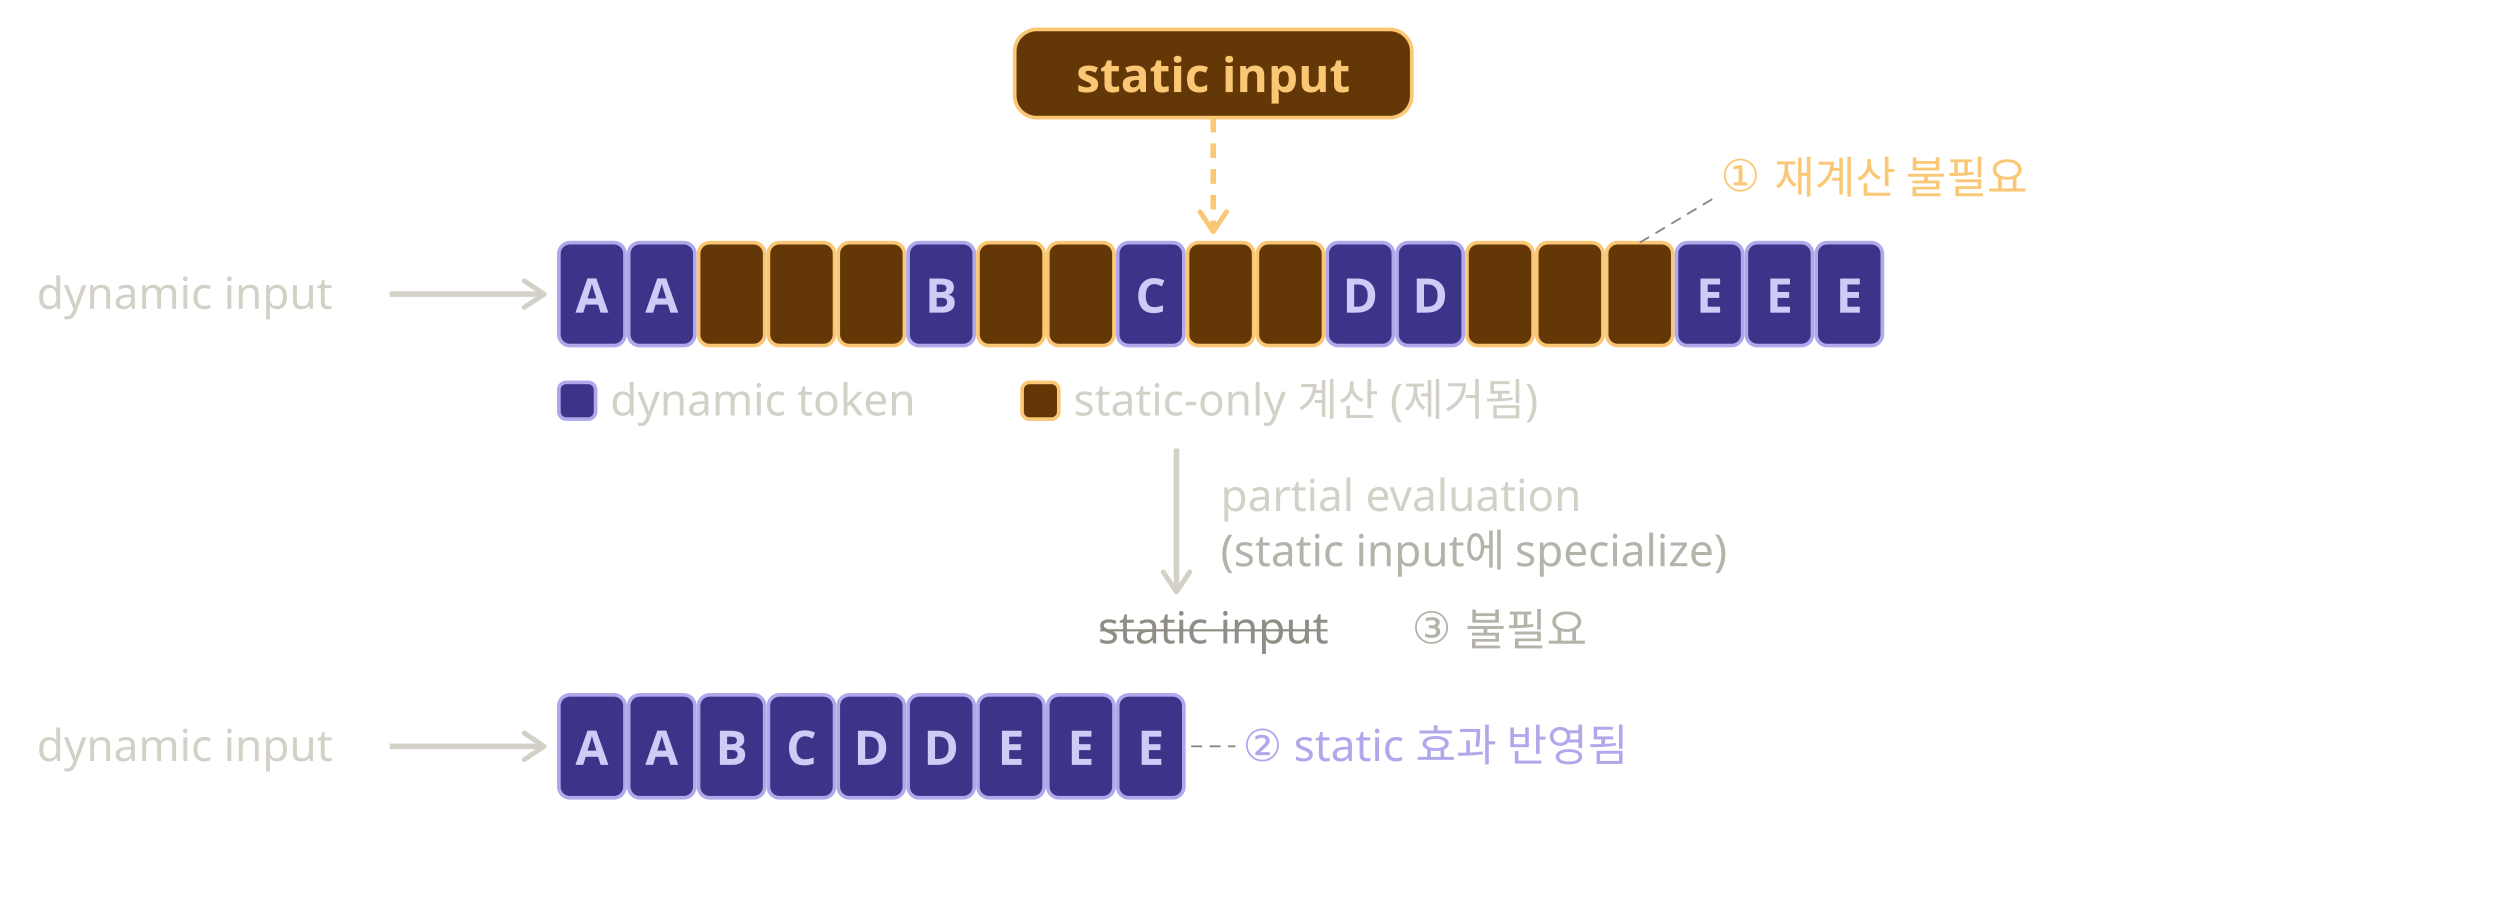
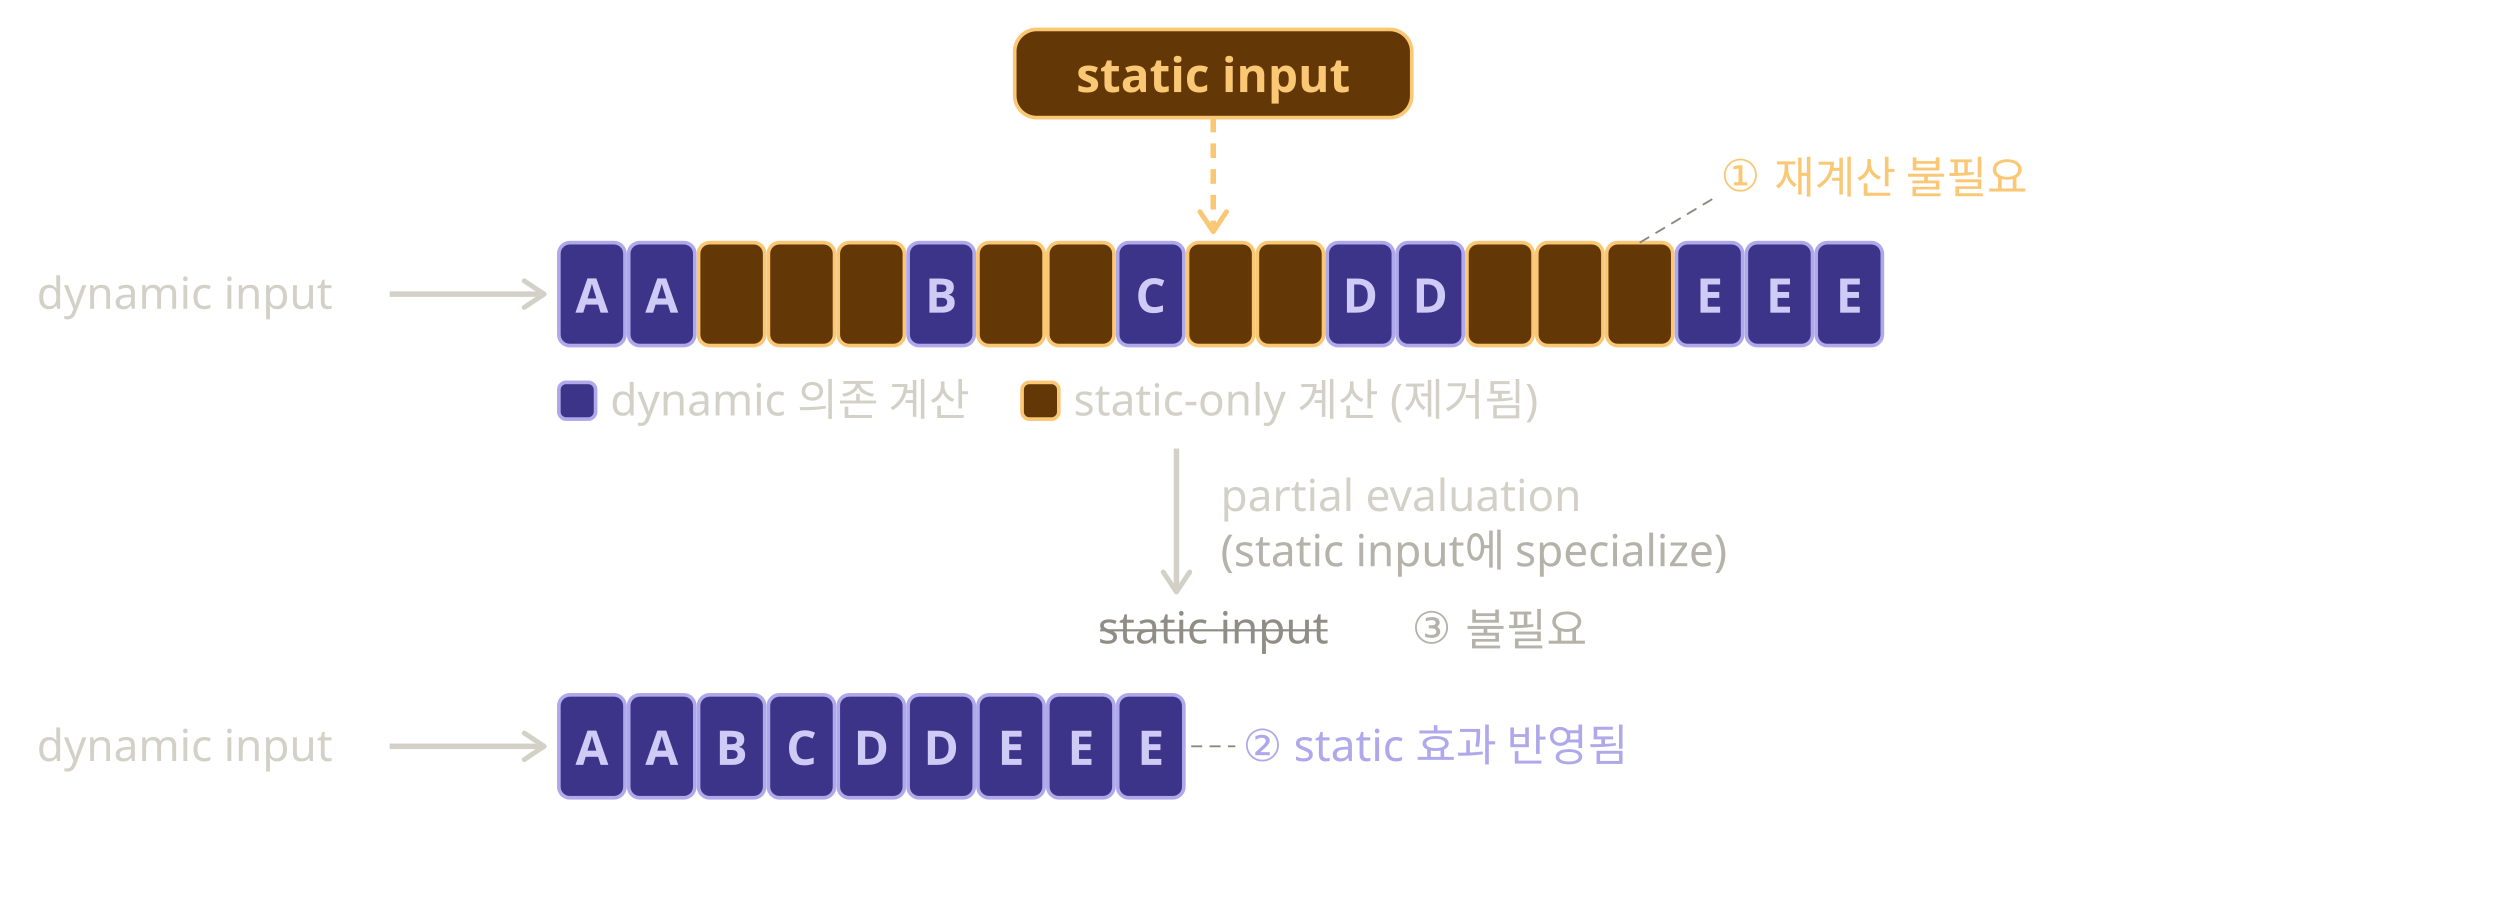
<svg xmlns="http://www.w3.org/2000/svg" width="680" height="250" viewBox="0 0 680 250" style="font-family: sans-serif; background: #1a1a18;">
  <defs>
    <marker id="arrow" viewBox="0 0 10 10" refX="8" refY="5" markerWidth="6" markerHeight="6" orient="auto-start-reverse">
      <path d="M2 1L8 5L2 9" fill="none" stroke="context-stroke" stroke-width="1.5" stroke-linecap="round" stroke-linejoin="round" />
    </marker>
  </defs>
  <rect x="276" y="8" width="108" height="24" rx="6" fill="#633806" stroke="#FAC775" stroke-width="1" />
  <text x="330" y="20" text-anchor="middle" dominant-baseline="central" font-size="13" font-weight="600" fill="#FAC775">static input</text>
  <line x1="330" y1="32" x2="330" y2="63" stroke="#FAC775" stroke-width="1.5" stroke-dasharray="4 3" marker-end="url(#arrow)" />
  <text x="10" y="84" text-anchor="start" font-size="12" fill="#D3D1C7">dynamic input</text>
  <line x1="106" y1="80" x2="148" y2="80" stroke="#D3D1C7" stroke-width="1.5" marker-end="url(#arrow)" />
  <rect x="152" y="66" width="18" height="28" rx="3" fill="#3C3489" stroke="#AFA9EC" stroke-width="1" />
  <text x="161" y="80" text-anchor="middle" dominant-baseline="central" font-size="13" font-weight="600" fill="#CECBF6">A</text>
  <rect x="171" y="66" width="18" height="28" rx="3" fill="#3C3489" stroke="#AFA9EC" stroke-width="1" />
  <text x="180" y="80" text-anchor="middle" dominant-baseline="central" font-size="13" font-weight="600" fill="#CECBF6">A</text>
  <rect x="190" y="66" width="18" height="28" rx="3" fill="#633806" stroke="#FAC775" stroke-width="1" />
  <rect x="209" y="66" width="18" height="28" rx="3" fill="#633806" stroke="#FAC775" stroke-width="1" />
  <rect x="228" y="66" width="18" height="28" rx="3" fill="#633806" stroke="#FAC775" stroke-width="1" />
  <rect x="247" y="66" width="18" height="28" rx="3" fill="#3C3489" stroke="#AFA9EC" stroke-width="1" />
  <text x="256" y="80" text-anchor="middle" dominant-baseline="central" font-size="13" font-weight="600" fill="#CECBF6">B</text>
  <rect x="266" y="66" width="18" height="28" rx="3" fill="#633806" stroke="#FAC775" stroke-width="1" />
  <rect x="285" y="66" width="18" height="28" rx="3" fill="#633806" stroke="#FAC775" stroke-width="1" />
  <rect x="304" y="66" width="18" height="28" rx="3" fill="#3C3489" stroke="#AFA9EC" stroke-width="1" />
  <text x="313" y="80" text-anchor="middle" dominant-baseline="central" font-size="13" font-weight="600" fill="#CECBF6">C</text>
  <rect x="323" y="66" width="18" height="28" rx="3" fill="#633806" stroke="#FAC775" stroke-width="1" />
  <rect x="342" y="66" width="18" height="28" rx="3" fill="#633806" stroke="#FAC775" stroke-width="1" />
  <rect x="361" y="66" width="18" height="28" rx="3" fill="#3C3489" stroke="#AFA9EC" stroke-width="1" />
  <text x="370" y="80" text-anchor="middle" dominant-baseline="central" font-size="13" font-weight="600" fill="#CECBF6">D</text>
  <rect x="380" y="66" width="18" height="28" rx="3" fill="#3C3489" stroke="#AFA9EC" stroke-width="1" />
  <text x="389" y="80" text-anchor="middle" dominant-baseline="central" font-size="13" font-weight="600" fill="#CECBF6">D</text>
  <rect x="399" y="66" width="18" height="28" rx="3" fill="#633806" stroke="#FAC775" stroke-width="1" />
  <rect x="418" y="66" width="18" height="28" rx="3" fill="#633806" stroke="#FAC775" stroke-width="1" />
  <rect x="437" y="66" width="18" height="28" rx="3" fill="#633806" stroke="#FAC775" stroke-width="1" />
  <rect x="456" y="66" width="18" height="28" rx="3" fill="#3C3489" stroke="#AFA9EC" stroke-width="1" />
  <text x="465" y="80" text-anchor="middle" dominant-baseline="central" font-size="13" font-weight="600" fill="#CECBF6">E</text>
  <rect x="475" y="66" width="18" height="28" rx="3" fill="#3C3489" stroke="#AFA9EC" stroke-width="1" />
  <text x="484" y="80" text-anchor="middle" dominant-baseline="central" font-size="13" font-weight="600" fill="#CECBF6">E</text>
  <rect x="494" y="66" width="18" height="28" rx="3" fill="#3C3489" stroke="#AFA9EC" stroke-width="1" />
  <text x="503" y="80" text-anchor="middle" dominant-baseline="central" font-size="13" font-weight="600" fill="#CECBF6">E</text>
  <line x1="446" y1="66" x2="466" y2="54" stroke="#888780" stroke-width="0.5" stroke-dasharray="3 2" />
  <text x="468" y="52" text-anchor="start" font-size="12" fill="#FAC775">① 재계산 불필요</text>
  <rect x="152" y="104" width="10" height="10" rx="2" fill="#3C3489" stroke="#AFA9EC" stroke-width="1" />
-   <text x="166" y="113" font-size="12" fill="#D3D1C7">dynamic token</text>
+   <text x="166" y="113" font-size="12" fill="#D3D1C7">dynamic 의존 계산</text>
  <rect x="278" y="104" width="10" height="10" rx="2" fill="#633806" stroke="#FAC775" stroke-width="1" />
  <text x="292" y="113" font-size="12" fill="#D3D1C7">static-only 계산 (제거됨)</text>
  <line x1="320" y1="122" x2="320" y2="161" stroke="#D3D1C7" stroke-width="1.5" marker-end="url(#arrow)" />
  <text x="332" y="139" font-size="12" fill="#D3D1C7">partial evaluation</text>
  <text x="332" y="154" font-size="12" fill="#B4B2A9">(static input에 specialize)</text>
  <text x="330" y="175" text-anchor="middle" font-size="12" fill="#8F8D85" text-decoration="line-through">static input</text>
  <text x="384" y="175" text-anchor="start" font-size="12" fill="#B4B2A9">③ 불필요</text>
  <text x="10" y="207" text-anchor="start" font-size="12" fill="#D3D1C7">dynamic input</text>
  <line x1="106" y1="203" x2="148" y2="203" stroke="#D3D1C7" stroke-width="1.5" marker-end="url(#arrow)" />
  <rect x="152" y="189" width="18" height="28" rx="3" fill="#3C3489" stroke="#AFA9EC" stroke-width="1" />
  <text x="161" y="203" text-anchor="middle" dominant-baseline="central" font-size="13" font-weight="600" fill="#CECBF6">A</text>
  <rect x="171" y="189" width="18" height="28" rx="3" fill="#3C3489" stroke="#AFA9EC" stroke-width="1" />
  <text x="180" y="203" text-anchor="middle" dominant-baseline="central" font-size="13" font-weight="600" fill="#CECBF6">A</text>
  <rect x="190" y="189" width="18" height="28" rx="3" fill="#3C3489" stroke="#AFA9EC" stroke-width="1" />
  <text x="199" y="203" text-anchor="middle" dominant-baseline="central" font-size="13" font-weight="600" fill="#CECBF6">B</text>
  <rect x="209" y="189" width="18" height="28" rx="3" fill="#3C3489" stroke="#AFA9EC" stroke-width="1" />
  <text x="218" y="203" text-anchor="middle" dominant-baseline="central" font-size="13" font-weight="600" fill="#CECBF6">C</text>
  <rect x="228" y="189" width="18" height="28" rx="3" fill="#3C3489" stroke="#AFA9EC" stroke-width="1" />
  <text x="237" y="203" text-anchor="middle" dominant-baseline="central" font-size="13" font-weight="600" fill="#CECBF6">D</text>
  <rect x="247" y="189" width="18" height="28" rx="3" fill="#3C3489" stroke="#AFA9EC" stroke-width="1" />
  <text x="256" y="203" text-anchor="middle" dominant-baseline="central" font-size="13" font-weight="600" fill="#CECBF6">D</text>
  <rect x="266" y="189" width="18" height="28" rx="3" fill="#3C3489" stroke="#AFA9EC" stroke-width="1" />
  <text x="275" y="203" text-anchor="middle" dominant-baseline="central" font-size="13" font-weight="600" fill="#CECBF6">E</text>
  <rect x="285" y="189" width="18" height="28" rx="3" fill="#3C3489" stroke="#AFA9EC" stroke-width="1" />
  <text x="294" y="203" text-anchor="middle" dominant-baseline="central" font-size="13" font-weight="600" fill="#CECBF6">E</text>
  <rect x="304" y="189" width="18" height="28" rx="3" fill="#3C3489" stroke="#AFA9EC" stroke-width="1" />
  <text x="313" y="203" text-anchor="middle" dominant-baseline="central" font-size="13" font-weight="600" fill="#CECBF6">E</text>
  <line x1="324" y1="203" x2="336" y2="203" stroke="#888780" stroke-width="0.5" stroke-dasharray="3 2" />
  <text x="338" y="207" text-anchor="start" font-size="12" fill="#AFA9EC">② static 효과 반영됨</text>
</svg>
